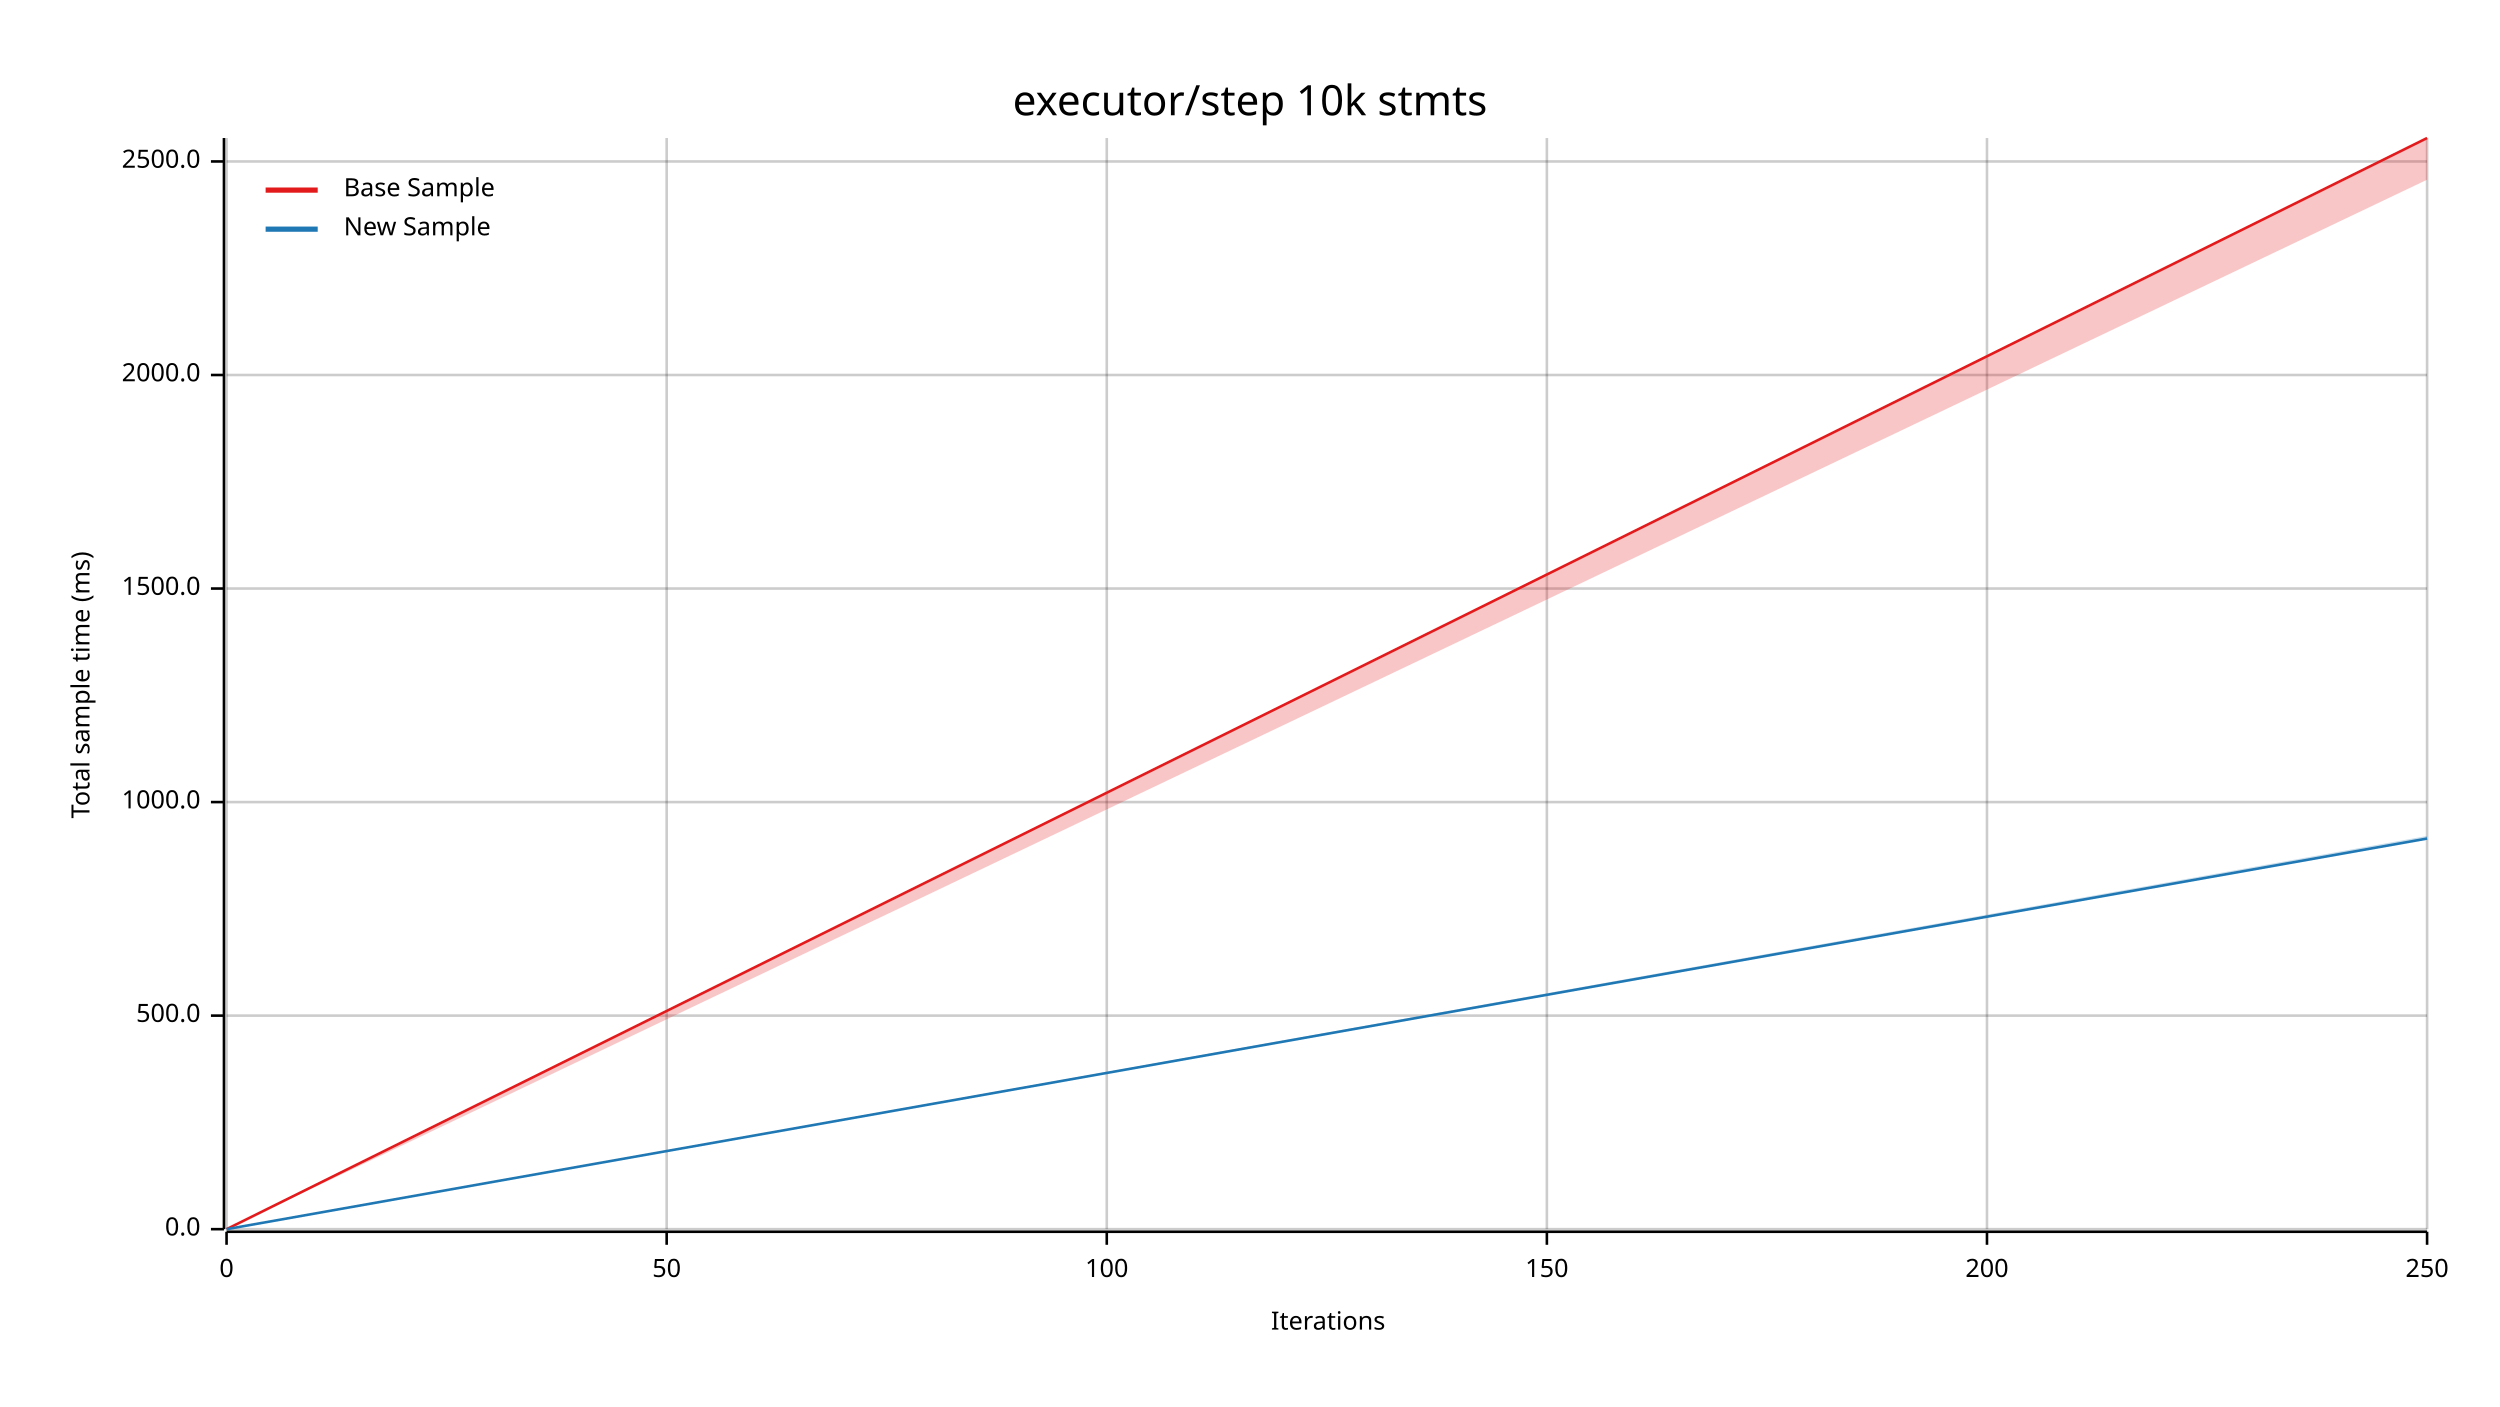
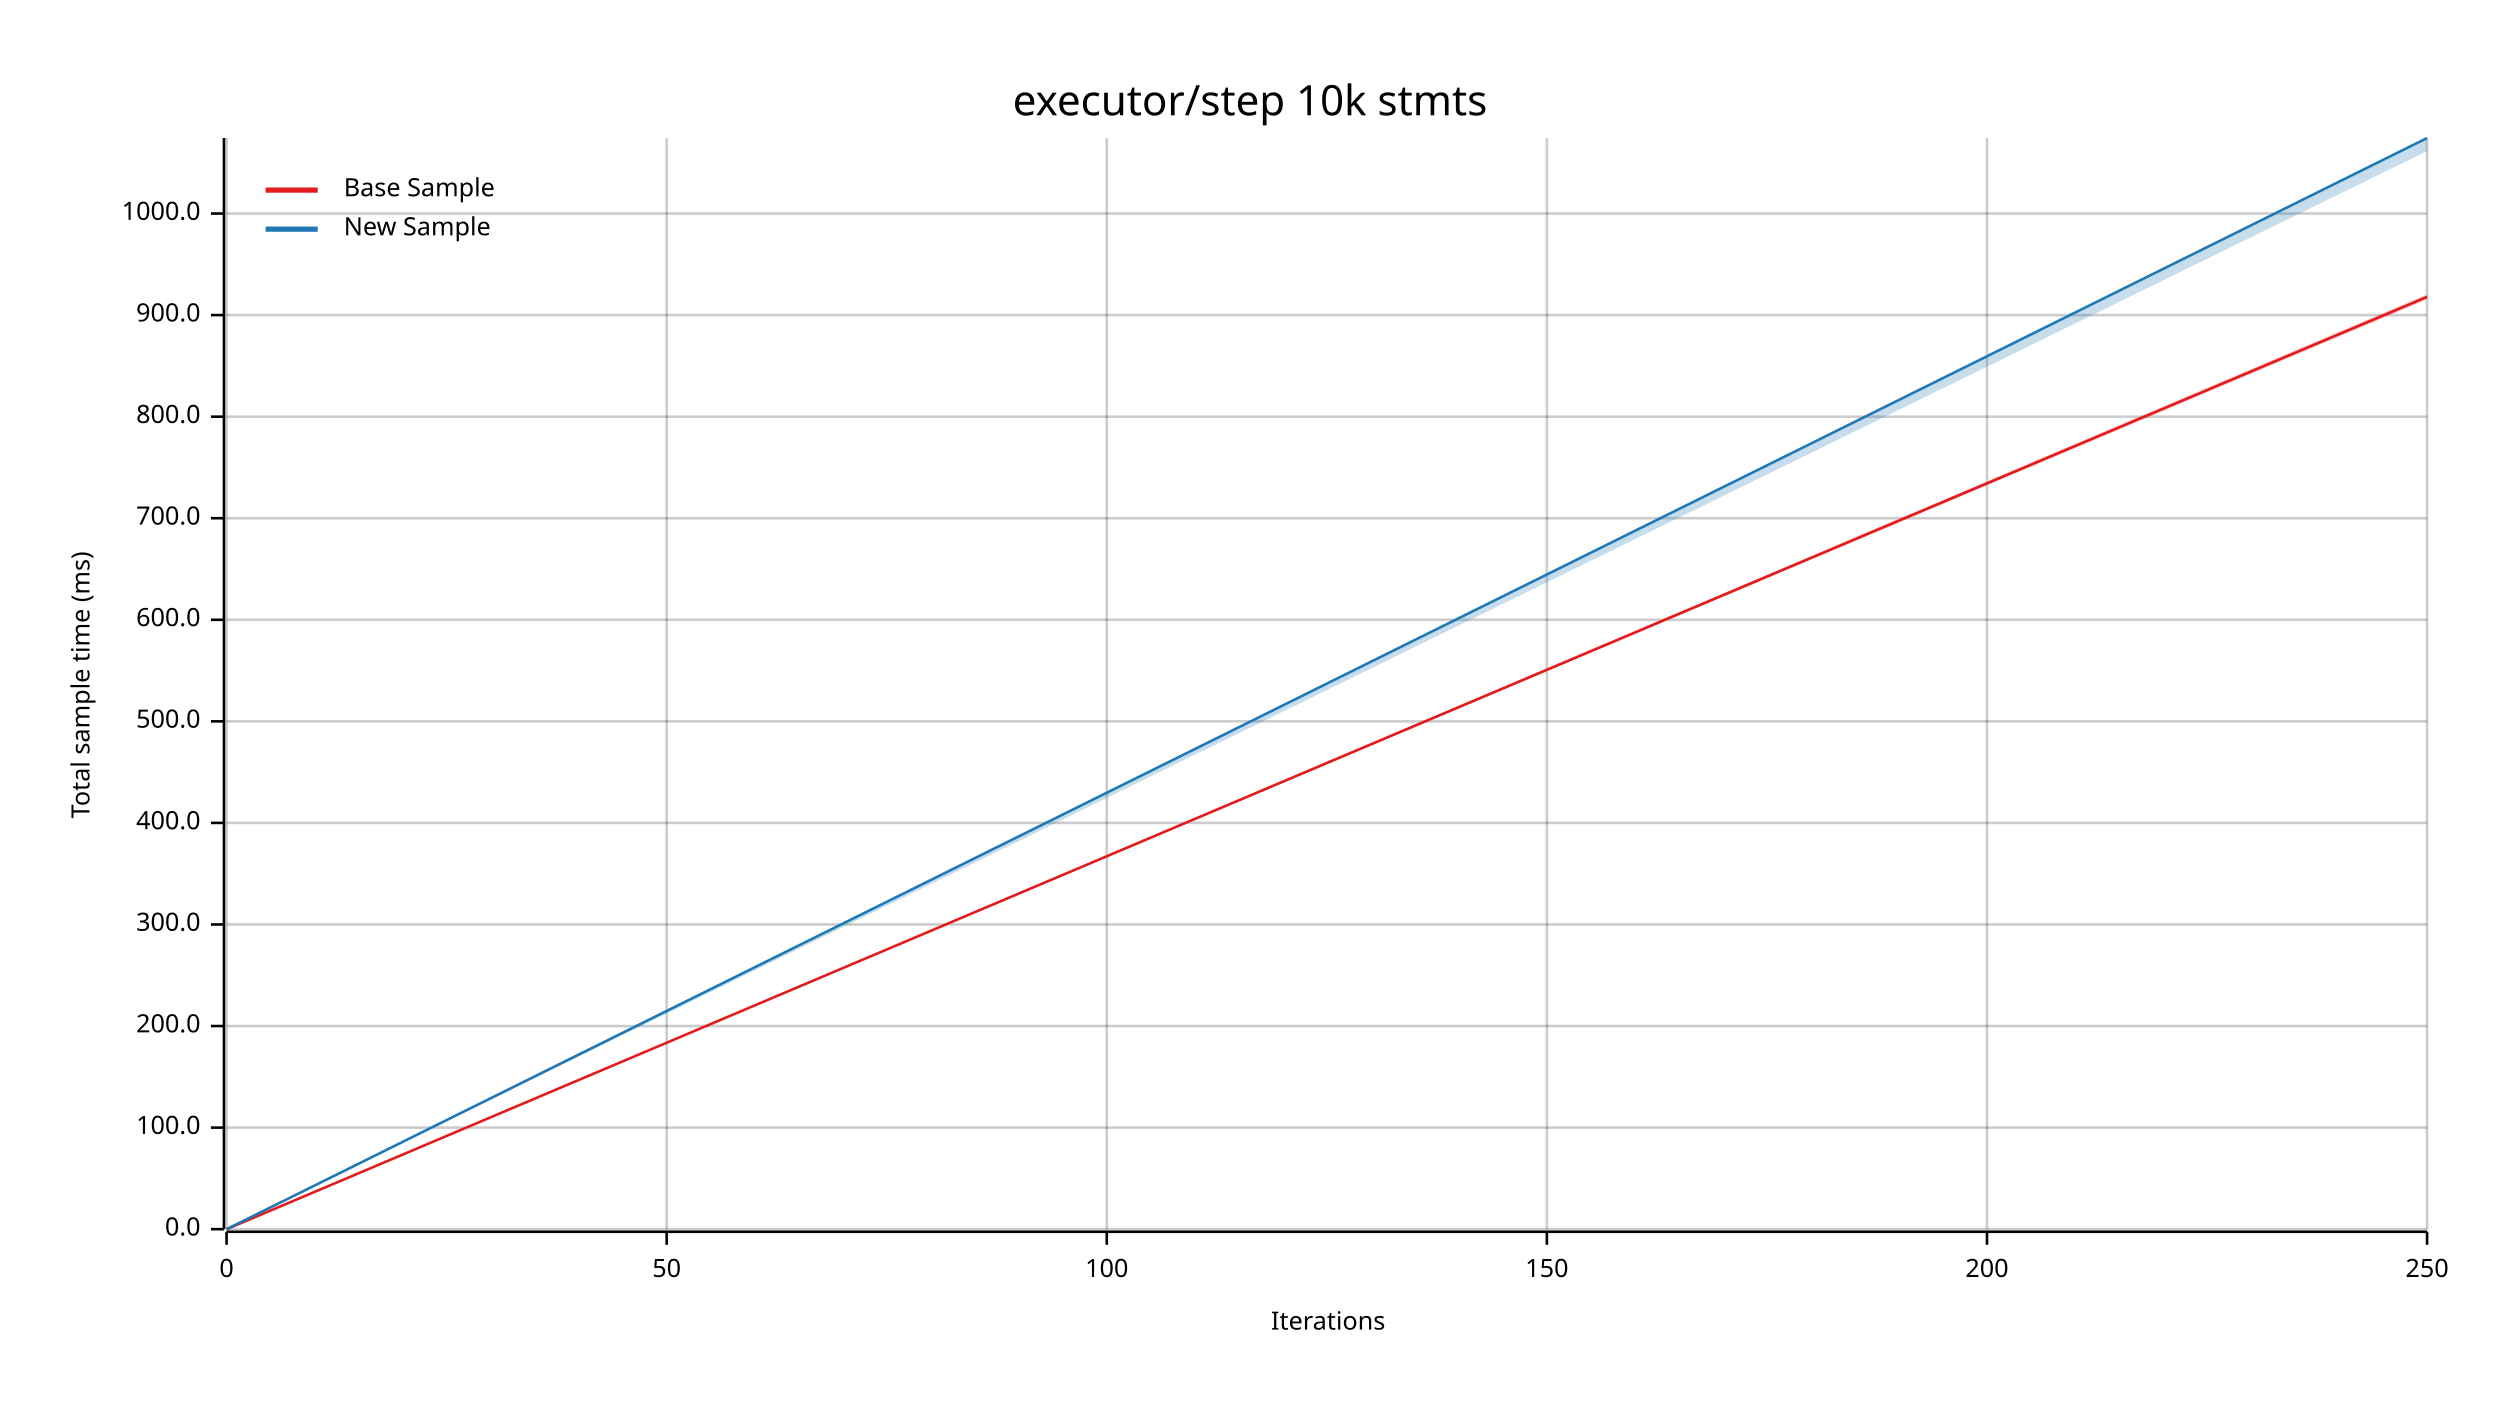
<svg xmlns="http://www.w3.org/2000/svg" width="960" height="540" viewBox="0 0 960 540">
  <text x="480" y="32" dy="0.76em" text-anchor="middle" font-family="sans-serif" font-size="16.129" opacity="1" fill="#000000">
executor/step 10k stmts
</text>
  <text x="27" y="263" dy="0.76em" text-anchor="middle" font-family="sans-serif" font-size="9.677" opacity="1" fill="#000000" transform="rotate(270, 27, 263)">
Total sample time (ms)
</text>
  <text x="510" y="513" dy="-0.5ex" text-anchor="middle" font-family="sans-serif" font-size="9.677" opacity="1" fill="#000000">
Iterations
</text>
  <line opacity="0.2" stroke="#000000" stroke-width="1" x1="87" y1="472" x2="87" y2="53" />
  <line opacity="0.2" stroke="#000000" stroke-width="1" x1="256" y1="472" x2="256" y2="53" />
  <line opacity="0.2" stroke="#000000" stroke-width="1" x1="425" y1="472" x2="425" y2="53" />
  <line opacity="0.2" stroke="#000000" stroke-width="1" x1="594" y1="472" x2="594" y2="53" />
  <line opacity="0.2" stroke="#000000" stroke-width="1" x1="763" y1="472" x2="763" y2="53" />
  <line opacity="0.2" stroke="#000000" stroke-width="1" x1="932" y1="472" x2="932" y2="53" />
  <line opacity="0.2" stroke="#000000" stroke-width="1" x1="87" y1="472" x2="932" y2="472" />
-   <line opacity="0.2" stroke="#000000" stroke-width="1" x1="87" y1="390" x2="932" y2="390" />
-   <line opacity="0.2" stroke="#000000" stroke-width="1" x1="87" y1="308" x2="932" y2="308" />
-   <line opacity="0.2" stroke="#000000" stroke-width="1" x1="87" y1="226" x2="932" y2="226" />
-   <line opacity="0.2" stroke="#000000" stroke-width="1" x1="87" y1="144" x2="932" y2="144" />
-   <line opacity="0.2" stroke="#000000" stroke-width="1" x1="87" y1="62" x2="932" y2="62" />
+   <line opacity="0.2" stroke="#000000" stroke-width="1" x1="87" y1="433" x2="932" y2="433" />
+   <line opacity="0.2" stroke="#000000" stroke-width="1" x1="87" y1="394" x2="932" y2="394" />
+   <line opacity="0.2" stroke="#000000" stroke-width="1" x1="87" y1="355" x2="932" y2="355" />
+   <line opacity="0.2" stroke="#000000" stroke-width="1" x1="87" y1="316" x2="932" y2="316" />
+   <line opacity="0.2" stroke="#000000" stroke-width="1" x1="87" y1="277" x2="932" y2="277" />
+   <line opacity="0.2" stroke="#000000" stroke-width="1" x1="87" y1="238" x2="932" y2="238" />
+   <line opacity="0.2" stroke="#000000" stroke-width="1" x1="87" y1="199" x2="932" y2="199" />
+   <line opacity="0.2" stroke="#000000" stroke-width="1" x1="87" y1="160" x2="932" y2="160" />
+   <line opacity="0.2" stroke="#000000" stroke-width="1" x1="87" y1="121" x2="932" y2="121" />
+   <line opacity="0.2" stroke="#000000" stroke-width="1" x1="87" y1="82" x2="932" y2="82" />
  <polyline fill="none" opacity="1" stroke="#000000" stroke-width="1" points="86,53 86,472 " />
  <text x="77" y="472" dy="0.5ex" text-anchor="end" font-family="sans-serif" font-size="9.677" opacity="1" fill="#000000">
0.0
</text>
  <polyline fill="none" opacity="1" stroke="#000000" stroke-width="1" points="81,472 86,472 " />
-   <text x="77" y="390" dy="0.5ex" text-anchor="end" font-family="sans-serif" font-size="9.677" opacity="1" fill="#000000">
+   <text x="77" y="433" dy="0.5ex" text-anchor="end" font-family="sans-serif" font-size="9.677" opacity="1" fill="#000000">
+ 100.0
+ </text>
+   <polyline fill="none" opacity="1" stroke="#000000" stroke-width="1" points="81,433 86,433 " />
+   <text x="77" y="394" dy="0.5ex" text-anchor="end" font-family="sans-serif" font-size="9.677" opacity="1" fill="#000000">
+ 200.0
+ </text>
+   <polyline fill="none" opacity="1" stroke="#000000" stroke-width="1" points="81,394 86,394 " />
+   <text x="77" y="355" dy="0.5ex" text-anchor="end" font-family="sans-serif" font-size="9.677" opacity="1" fill="#000000">
+ 300.0
+ </text>
+   <polyline fill="none" opacity="1" stroke="#000000" stroke-width="1" points="81,355 86,355 " />
+   <text x="77" y="316" dy="0.5ex" text-anchor="end" font-family="sans-serif" font-size="9.677" opacity="1" fill="#000000">
+ 400.0
+ </text>
+   <polyline fill="none" opacity="1" stroke="#000000" stroke-width="1" points="81,316 86,316 " />
+   <text x="77" y="277" dy="0.5ex" text-anchor="end" font-family="sans-serif" font-size="9.677" opacity="1" fill="#000000">
500.0
</text>
-   <polyline fill="none" opacity="1" stroke="#000000" stroke-width="1" points="81,390 86,390 " />
-   <text x="77" y="308" dy="0.5ex" text-anchor="end" font-family="sans-serif" font-size="9.677" opacity="1" fill="#000000">
+   <polyline fill="none" opacity="1" stroke="#000000" stroke-width="1" points="81,277 86,277 " />
+   <text x="77" y="238" dy="0.5ex" text-anchor="end" font-family="sans-serif" font-size="9.677" opacity="1" fill="#000000">
+ 600.0
+ </text>
+   <polyline fill="none" opacity="1" stroke="#000000" stroke-width="1" points="81,238 86,238 " />
+   <text x="77" y="199" dy="0.5ex" text-anchor="end" font-family="sans-serif" font-size="9.677" opacity="1" fill="#000000">
+ 700.0
+ </text>
+   <polyline fill="none" opacity="1" stroke="#000000" stroke-width="1" points="81,199 86,199 " />
+   <text x="77" y="160" dy="0.5ex" text-anchor="end" font-family="sans-serif" font-size="9.677" opacity="1" fill="#000000">
+ 800.0
+ </text>
+   <polyline fill="none" opacity="1" stroke="#000000" stroke-width="1" points="81,160 86,160 " />
+   <text x="77" y="121" dy="0.5ex" text-anchor="end" font-family="sans-serif" font-size="9.677" opacity="1" fill="#000000">
+ 900.0
+ </text>
+   <polyline fill="none" opacity="1" stroke="#000000" stroke-width="1" points="81,121 86,121 " />
+   <text x="77" y="82" dy="0.5ex" text-anchor="end" font-family="sans-serif" font-size="9.677" opacity="1" fill="#000000">
1000.0
</text>
-   <polyline fill="none" opacity="1" stroke="#000000" stroke-width="1" points="81,308 86,308 " />
-   <text x="77" y="226" dy="0.5ex" text-anchor="end" font-family="sans-serif" font-size="9.677" opacity="1" fill="#000000">
- 1500.0
- </text>
-   <polyline fill="none" opacity="1" stroke="#000000" stroke-width="1" points="81,226 86,226 " />
-   <text x="77" y="144" dy="0.5ex" text-anchor="end" font-family="sans-serif" font-size="9.677" opacity="1" fill="#000000">
- 2000.0
- </text>
-   <polyline fill="none" opacity="1" stroke="#000000" stroke-width="1" points="81,144 86,144 " />
-   <text x="77" y="62" dy="0.5ex" text-anchor="end" font-family="sans-serif" font-size="9.677" opacity="1" fill="#000000">
- 2500.0
- </text>
-   <polyline fill="none" opacity="1" stroke="#000000" stroke-width="1" points="81,62 86,62 " />
+   <polyline fill="none" opacity="1" stroke="#000000" stroke-width="1" points="81,82 86,82 " />
  <polyline fill="none" opacity="1" stroke="#000000" stroke-width="1" points="87,473 932,473 " />
  <text x="87" y="483" dy="0.76em" text-anchor="middle" font-family="sans-serif" font-size="9.677" opacity="1" fill="#000000">
0
</text>
  <polyline fill="none" opacity="1" stroke="#000000" stroke-width="1" points="87,473 87,478 " />
  <text x="256" y="483" dy="0.76em" text-anchor="middle" font-family="sans-serif" font-size="9.677" opacity="1" fill="#000000">
50
</text>
  <polyline fill="none" opacity="1" stroke="#000000" stroke-width="1" points="256,473 256,478 " />
  <text x="425" y="483" dy="0.76em" text-anchor="middle" font-family="sans-serif" font-size="9.677" opacity="1" fill="#000000">
100
</text>
  <polyline fill="none" opacity="1" stroke="#000000" stroke-width="1" points="425,473 425,478 " />
  <text x="594" y="483" dy="0.76em" text-anchor="middle" font-family="sans-serif" font-size="9.677" opacity="1" fill="#000000">
150
</text>
  <polyline fill="none" opacity="1" stroke="#000000" stroke-width="1" points="594,473 594,478 " />
  <text x="763" y="483" dy="0.76em" text-anchor="middle" font-family="sans-serif" font-size="9.677" opacity="1" fill="#000000">
200
</text>
  <polyline fill="none" opacity="1" stroke="#000000" stroke-width="1" points="763,473 763,478 " />
  <text x="932" y="483" dy="0.76em" text-anchor="middle" font-family="sans-serif" font-size="9.677" opacity="1" fill="#000000">
250
</text>
  <polyline fill="none" opacity="1" stroke="#000000" stroke-width="1" points="932,473 932,478 " />
-   <polyline fill="none" opacity="1" stroke="#E31A1C" stroke-width="1" points="87,472 932,53 " />
-   <polygon opacity="0.25" fill="#E31A1C" points="87,472 932,69 932,53 " />
-   <polyline fill="none" opacity="1" stroke="#1F78B4" stroke-width="1" points="87,472 932,322 " />
-   <polygon opacity="0.25" fill="#1F78B4" points="87,472 932,322 932,321 " />
+   <polyline fill="none" opacity="1" stroke="#E31A1C" stroke-width="1" points="87,472 932,114 " />
+   <polygon opacity="0.25" fill="#E31A1C" points="87,472 932,115 932,113 " />
+   <polyline fill="none" opacity="1" stroke="#1F78B4" stroke-width="1" points="87,472 932,53 " />
+   <polygon opacity="0.25" fill="#1F78B4" points="87,472 932,58 932,53 " />
  <text x="132" y="68" dy="0.76em" text-anchor="start" font-family="sans-serif" font-size="9.677" opacity="1" fill="#000000">
Base Sample
</text>
  <text x="132" y="83" dy="0.76em" text-anchor="start" font-family="sans-serif" font-size="9.677" opacity="1" fill="#000000">
New Sample
</text>
  <polyline fill="none" opacity="1" stroke="#E31A1C" stroke-width="2" points="102,73 122,73 " />
  <polyline fill="none" opacity="1" stroke="#1F78B4" stroke-width="2" points="102,88 122,88 " />
</svg>
